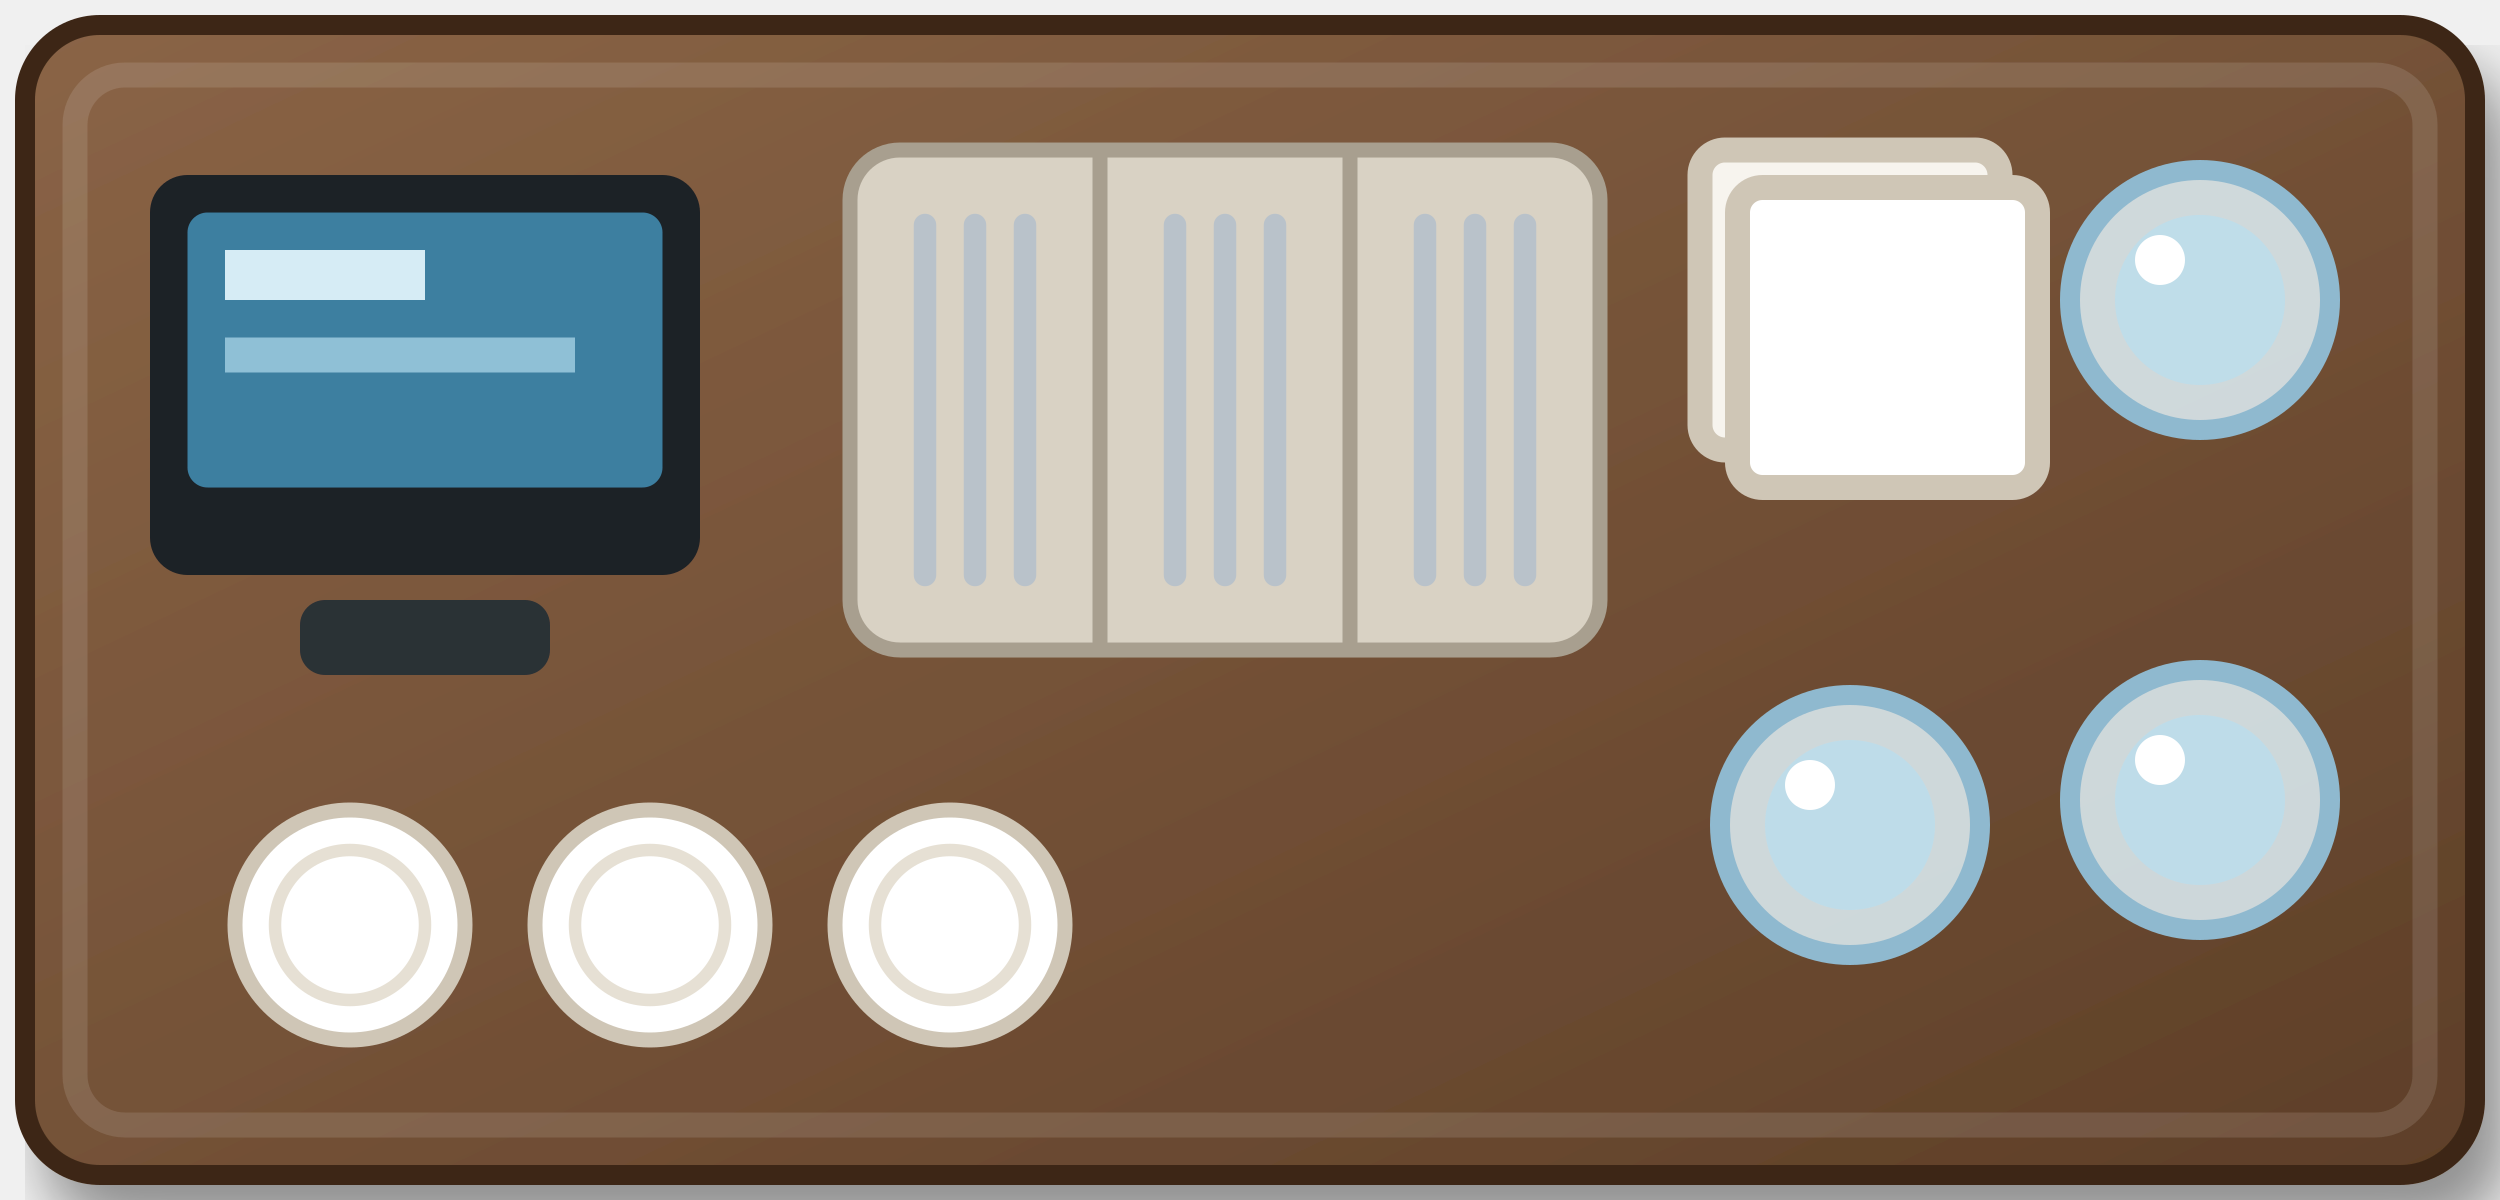
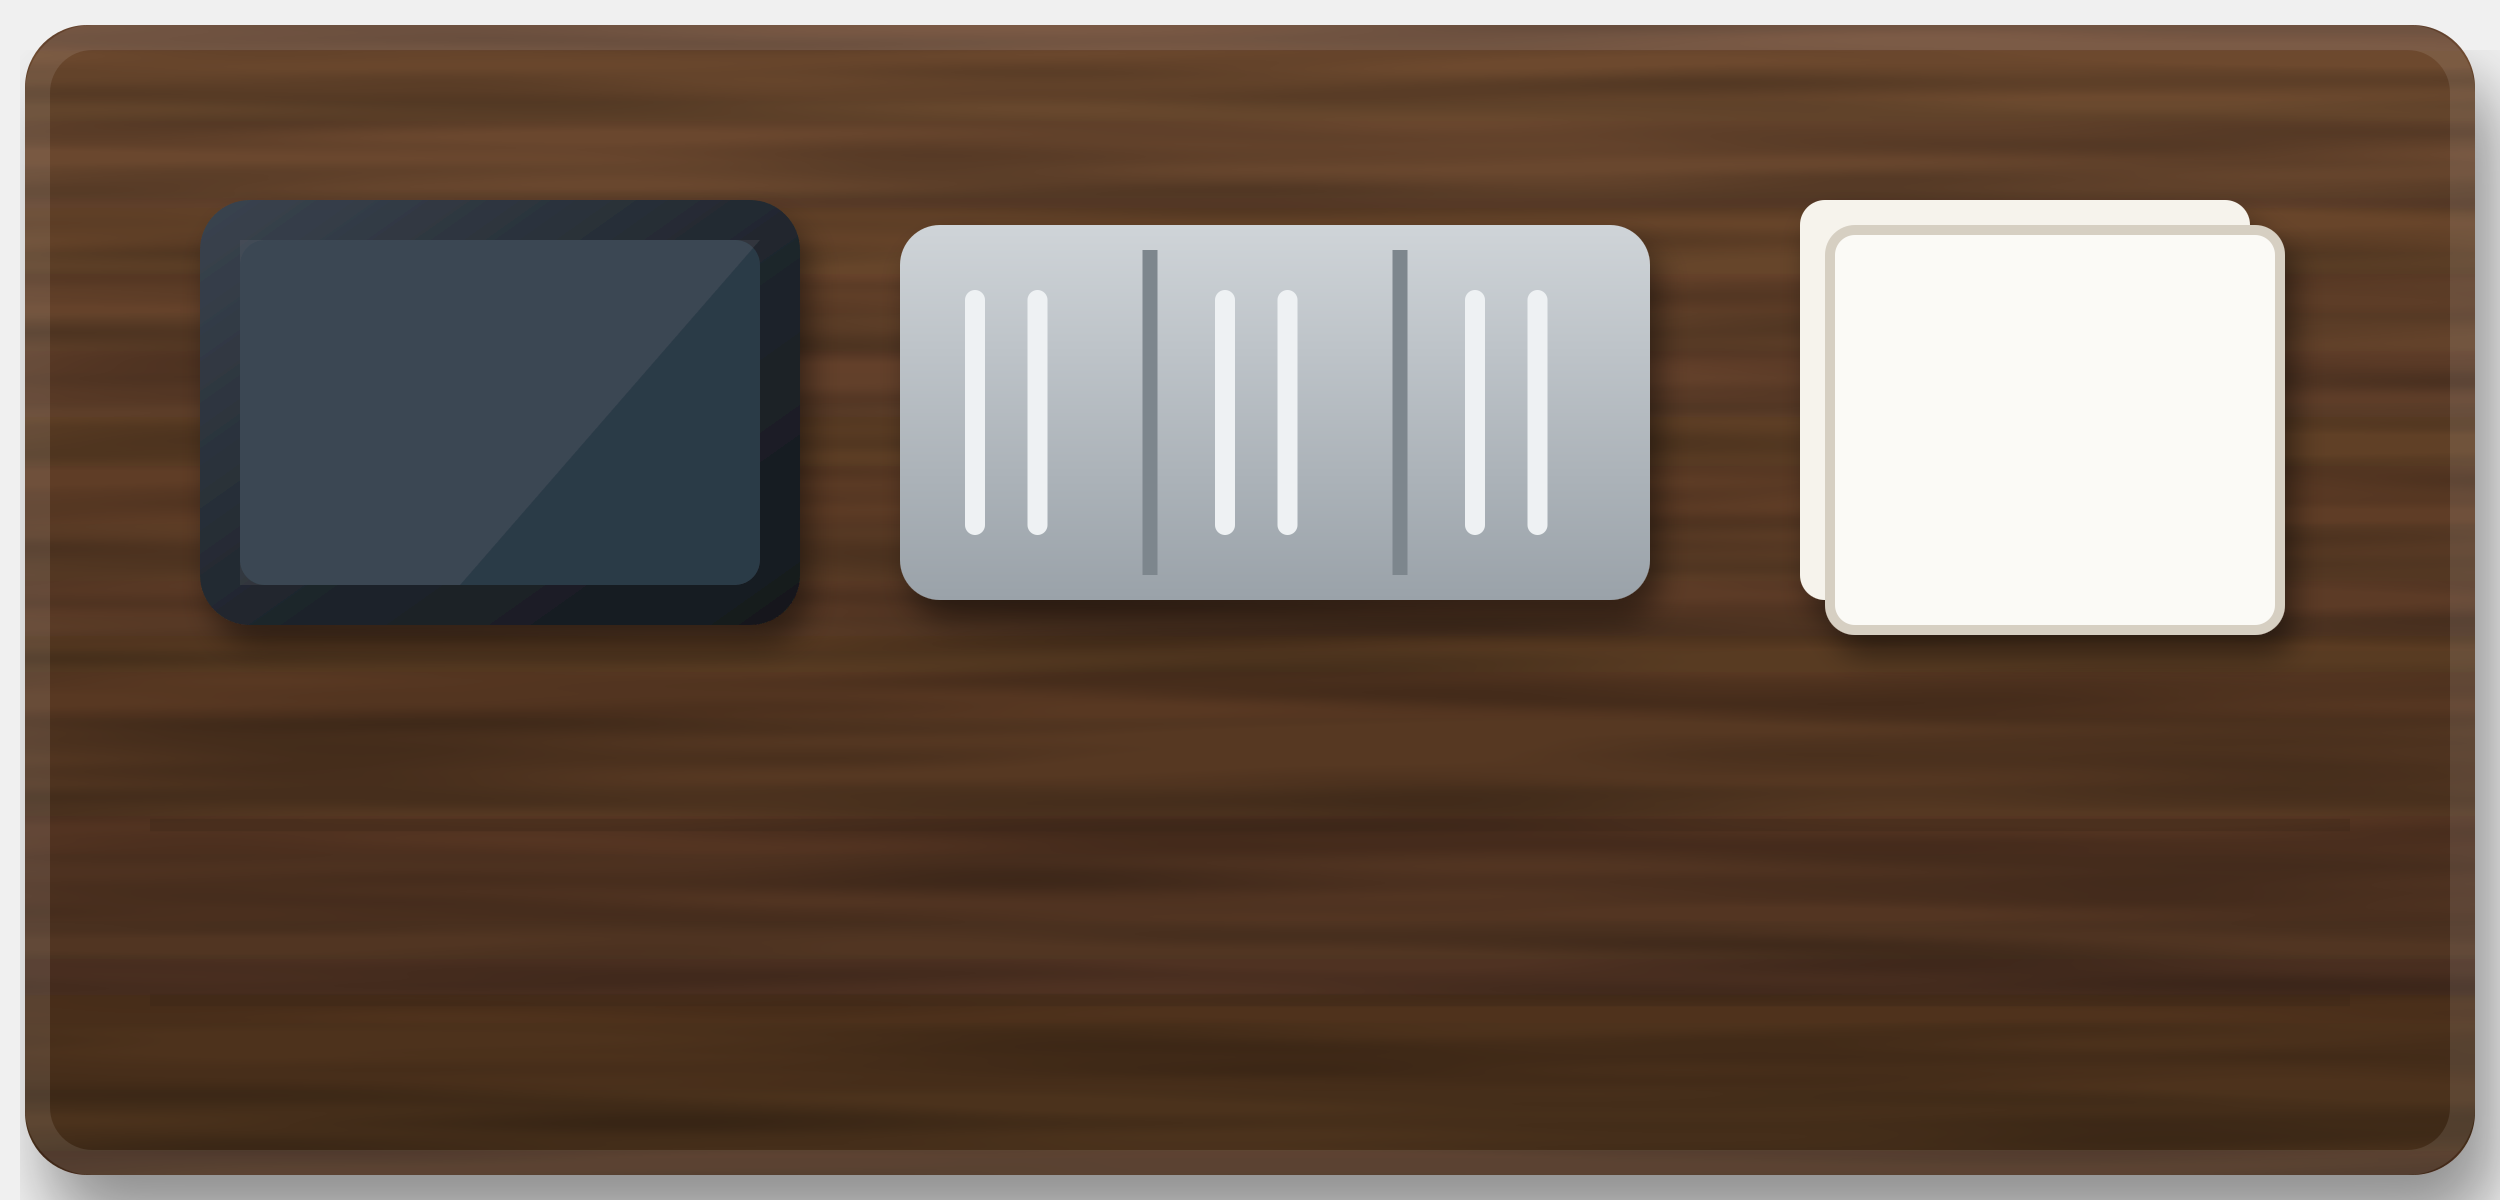
<svg xmlns="http://www.w3.org/2000/svg" viewBox="0 0 100 48">
  <defs>
-     <filter id="s" x="-20%" y="-20%" width="140%" height="140%">
-       <feGaussianBlur in="SourceAlpha" stdDeviation="1.2" />
-       <feOffset dx="1" dy="1.8" />
+     <filter id="sh" x="-10%" y="-20%" width="120%" height="150%">
+       <feGaussianBlur in="SourceAlpha" stdDeviation="1.4" />
+       <feOffset dx=".8" dy="2" />
      <feComponentTransfer>
-         <feFuncA type="linear" slope="0.4" />
+         <feFuncA type="linear" slope=".4" />
      </feComponentTransfer>
      <feMerge>
        <feMergeNode />
        <feMergeNode in="SourceGraphic" />
      </feMerge>
    </filter>
-     <linearGradient id="w" x1="0" y1="0" x2="1" y2="1">
-       <stop offset="0" stop-color="#8a6446" />
-       <stop offset="1" stop-color="#5e3f28" />
+     <filter id="grain" x="0" y="0" width="100%" height="100%">
+       <feTurbulence type="fractalNoise" baseFrequency=".03 .7" numOctaves="2" seed="8" />
+       <feColorMatrix values="0 0 0 0 0  0 0 0 0 0  0 0 0 0 0  0 0 0 .5 -.16" />
+       <feComposite in2="SourceAlpha" operator="in" />
+     </filter>
+     <filter id="ish" x="-20%" y="-20%" width="140%" height="160%">
+       <feGaussianBlur in="SourceAlpha" stdDeviation=".6" />
+       <feOffset dx=".4" dy=".8" />
+       <feComponentTransfer>
+         <feFuncA type="linear" slope=".45" />
+       </feComponentTransfer>
+       <feMerge>
+         <feMergeNode />
+         <feMergeNode in="SourceGraphic" />
+       </feMerge>
+     </filter>
+     <linearGradient id="w" x1="0" y1="0" x2="0" y2="1">
+       <stop offset="0" stop-color="#6e4a30" />
+       <stop offset=".5" stop-color="#5b3b25" />
+       <stop offset="1" stop-color="#4a2f1d" />
+     </linearGradient>
+     <linearGradient id="scr" x1="0" y1="0" x2="1" y2="1">
+       <stop offset="0" stop-color="#3b4450" />
+       <stop offset=".55" stop-color="#1f252c" />
+       <stop offset="1" stop-color="#14181d" />
+     </linearGradient>
+     <linearGradient id="tray" x1="0" y1="0" x2="0" y2="1">
+       <stop offset="0" stop-color="#cfd4d8" />
+       <stop offset="1" stop-color="#9aa2a9" />
    </linearGradient>
  </defs>
-   <g filter="url(#s)">
-     <rect x="1" y="1" width="98" height="46" rx="3" fill="url(#w)" stroke="#3e2818" stroke-width=".8" />
-     <rect x="3" y="3" width="94" height="42" rx="2" fill="none" stroke="#fff" stroke-opacity=".12" />
-     <rect x="6" y="7" width="22" height="16" rx="1.5" fill="#1d2126" />
-     <rect x="7.5" y="8.5" width="19" height="11" rx=".8" fill="#3c7fa0" />
-     <rect x="9" y="10" width="8" height="2" fill="#d6ecf5" />
-     <rect x="9" y="13.5" width="14" height="1.4" fill="#8fc0d6" />
-     <rect x="12" y="24" width="10" height="3" rx="1" fill="#2b3036" />
-     <rect x="34" y="6" width="30" height="20" rx="2" fill="#d9d2c4" stroke="#a89f8f" stroke-width=".6" />
-     <path d="M44 6V26M54 6V26" stroke="#a89f8f" stroke-width=".6" />
-     <path d="M37 9V23M39 9V23M41 9V23" stroke="#b9c2ca" stroke-width=".9" stroke-linecap="round" />
-     <path d="M47 9V23M49 9V23M51 9V23" stroke="#b9c2ca" stroke-width=".9" stroke-linecap="round" />
-     <path d="M57 9V23M59 9V23M61 9V23" stroke="#b9c2ca" stroke-width=".9" stroke-linecap="round" />
-     <rect x="68" y="6" width="12" height="12" rx="1" fill="#f7f4ee" stroke="#cfc6b6" />
-     <rect x="69.5" y="7.5" width="12" height="12" rx="1" fill="#fff" stroke="#cfc6b6" />
-     <circle cx="88" cy="12" r="5.2" fill="#dff1f8" fill-opacity=".85" stroke="#8fb9cf" stroke-width=".8" />
-     <circle cx="88" cy="12" r="3.4" fill="#b8def0" fill-opacity=".7" />
-     <circle cx="86.4" cy="10.4" r="1" fill="#fff" />
-     <circle cx="88" cy="32" r="5.2" fill="#dff1f8" fill-opacity=".85" stroke="#8fb9cf" stroke-width=".8" />
-     <circle cx="88" cy="32" r="3.4" fill="#b8def0" fill-opacity=".7" />
-     <circle cx="86.4" cy="30.4" r="1" fill="#fff" />
-     <circle cx="74" cy="33" r="5.2" fill="#dff1f8" fill-opacity=".85" stroke="#8fb9cf" stroke-width=".8" />
-     <circle cx="74" cy="33" r="3.4" fill="#b8def0" fill-opacity=".7" />
-     <circle cx="72.4" cy="31.4" r="1" fill="#fff" />
-     <circle cx="14" cy="37" r="4.6" fill="#fff" stroke="#cfc6b6" stroke-width=".6" />
-     <circle cx="14" cy="37" r="3" fill="none" stroke="#e6e0d4" stroke-width=".5" />
-     <circle cx="26" cy="37" r="4.6" fill="#fff" stroke="#cfc6b6" stroke-width=".6" />
-     <circle cx="26" cy="37" r="3" fill="none" stroke="#e6e0d4" stroke-width=".5" />
-     <circle cx="38" cy="37" r="4.6" fill="#fff" stroke="#cfc6b6" stroke-width=".6" />
-     <circle cx="38" cy="37" r="3" fill="none" stroke="#e6e0d4" stroke-width=".5" />
+   <g filter="url(#sh)">
+     <rect x="1" y="1" width="98" height="46" rx="2.5" fill="url(#w)" />
+   </g>
+   <rect x="1" y="1" width="98" height="46" rx="2.5" fill="#000" filter="url(#grain)" />
+   <rect x="1.5" y="1.5" width="97" height="45" rx="2.2" fill="none" stroke="#fff" stroke-opacity=".1" />
+   <g filter="url(#ish)">
+     <rect x="8" y="8" width="24" height="17" rx="2" fill="url(#scr)" />
+     <rect x="9.6" y="9.6" width="20.8" height="13.8" rx="1" fill="#2c3a47" />
+     <path d="M9.6 9.6h20.8l-12 13.8H9.6z" fill="#fff" fill-opacity=".07" />
+     <rect x="36" y="9" width="30" height="15" rx="1.6" fill="url(#tray)" />
+     <path d="M46 10v13M56 10v13" stroke="#7d868d" stroke-width=".6" />
+     <rect x="72" y="8" width="18" height="16" rx="1" fill="#f6f3ec" />
+     <rect x="73.2" y="9.2" width="18" height="16" rx="1" fill="#fbfaf6" stroke="#d6cfc2" stroke-width=".4" />
+   </g>
+   <path d="M39 12v9M41.5 12v9M49 12v9M51.5 12v9M59 12v9M61.5 12v9" stroke="#eef1f3" stroke-width=".8" stroke-linecap="round" />
+   <g fill="none" stroke="#3a2617" stroke-opacity=".35" stroke-width=".5">
+     <path d="M6 33h88M6 40h88" />
  </g>
</svg>
